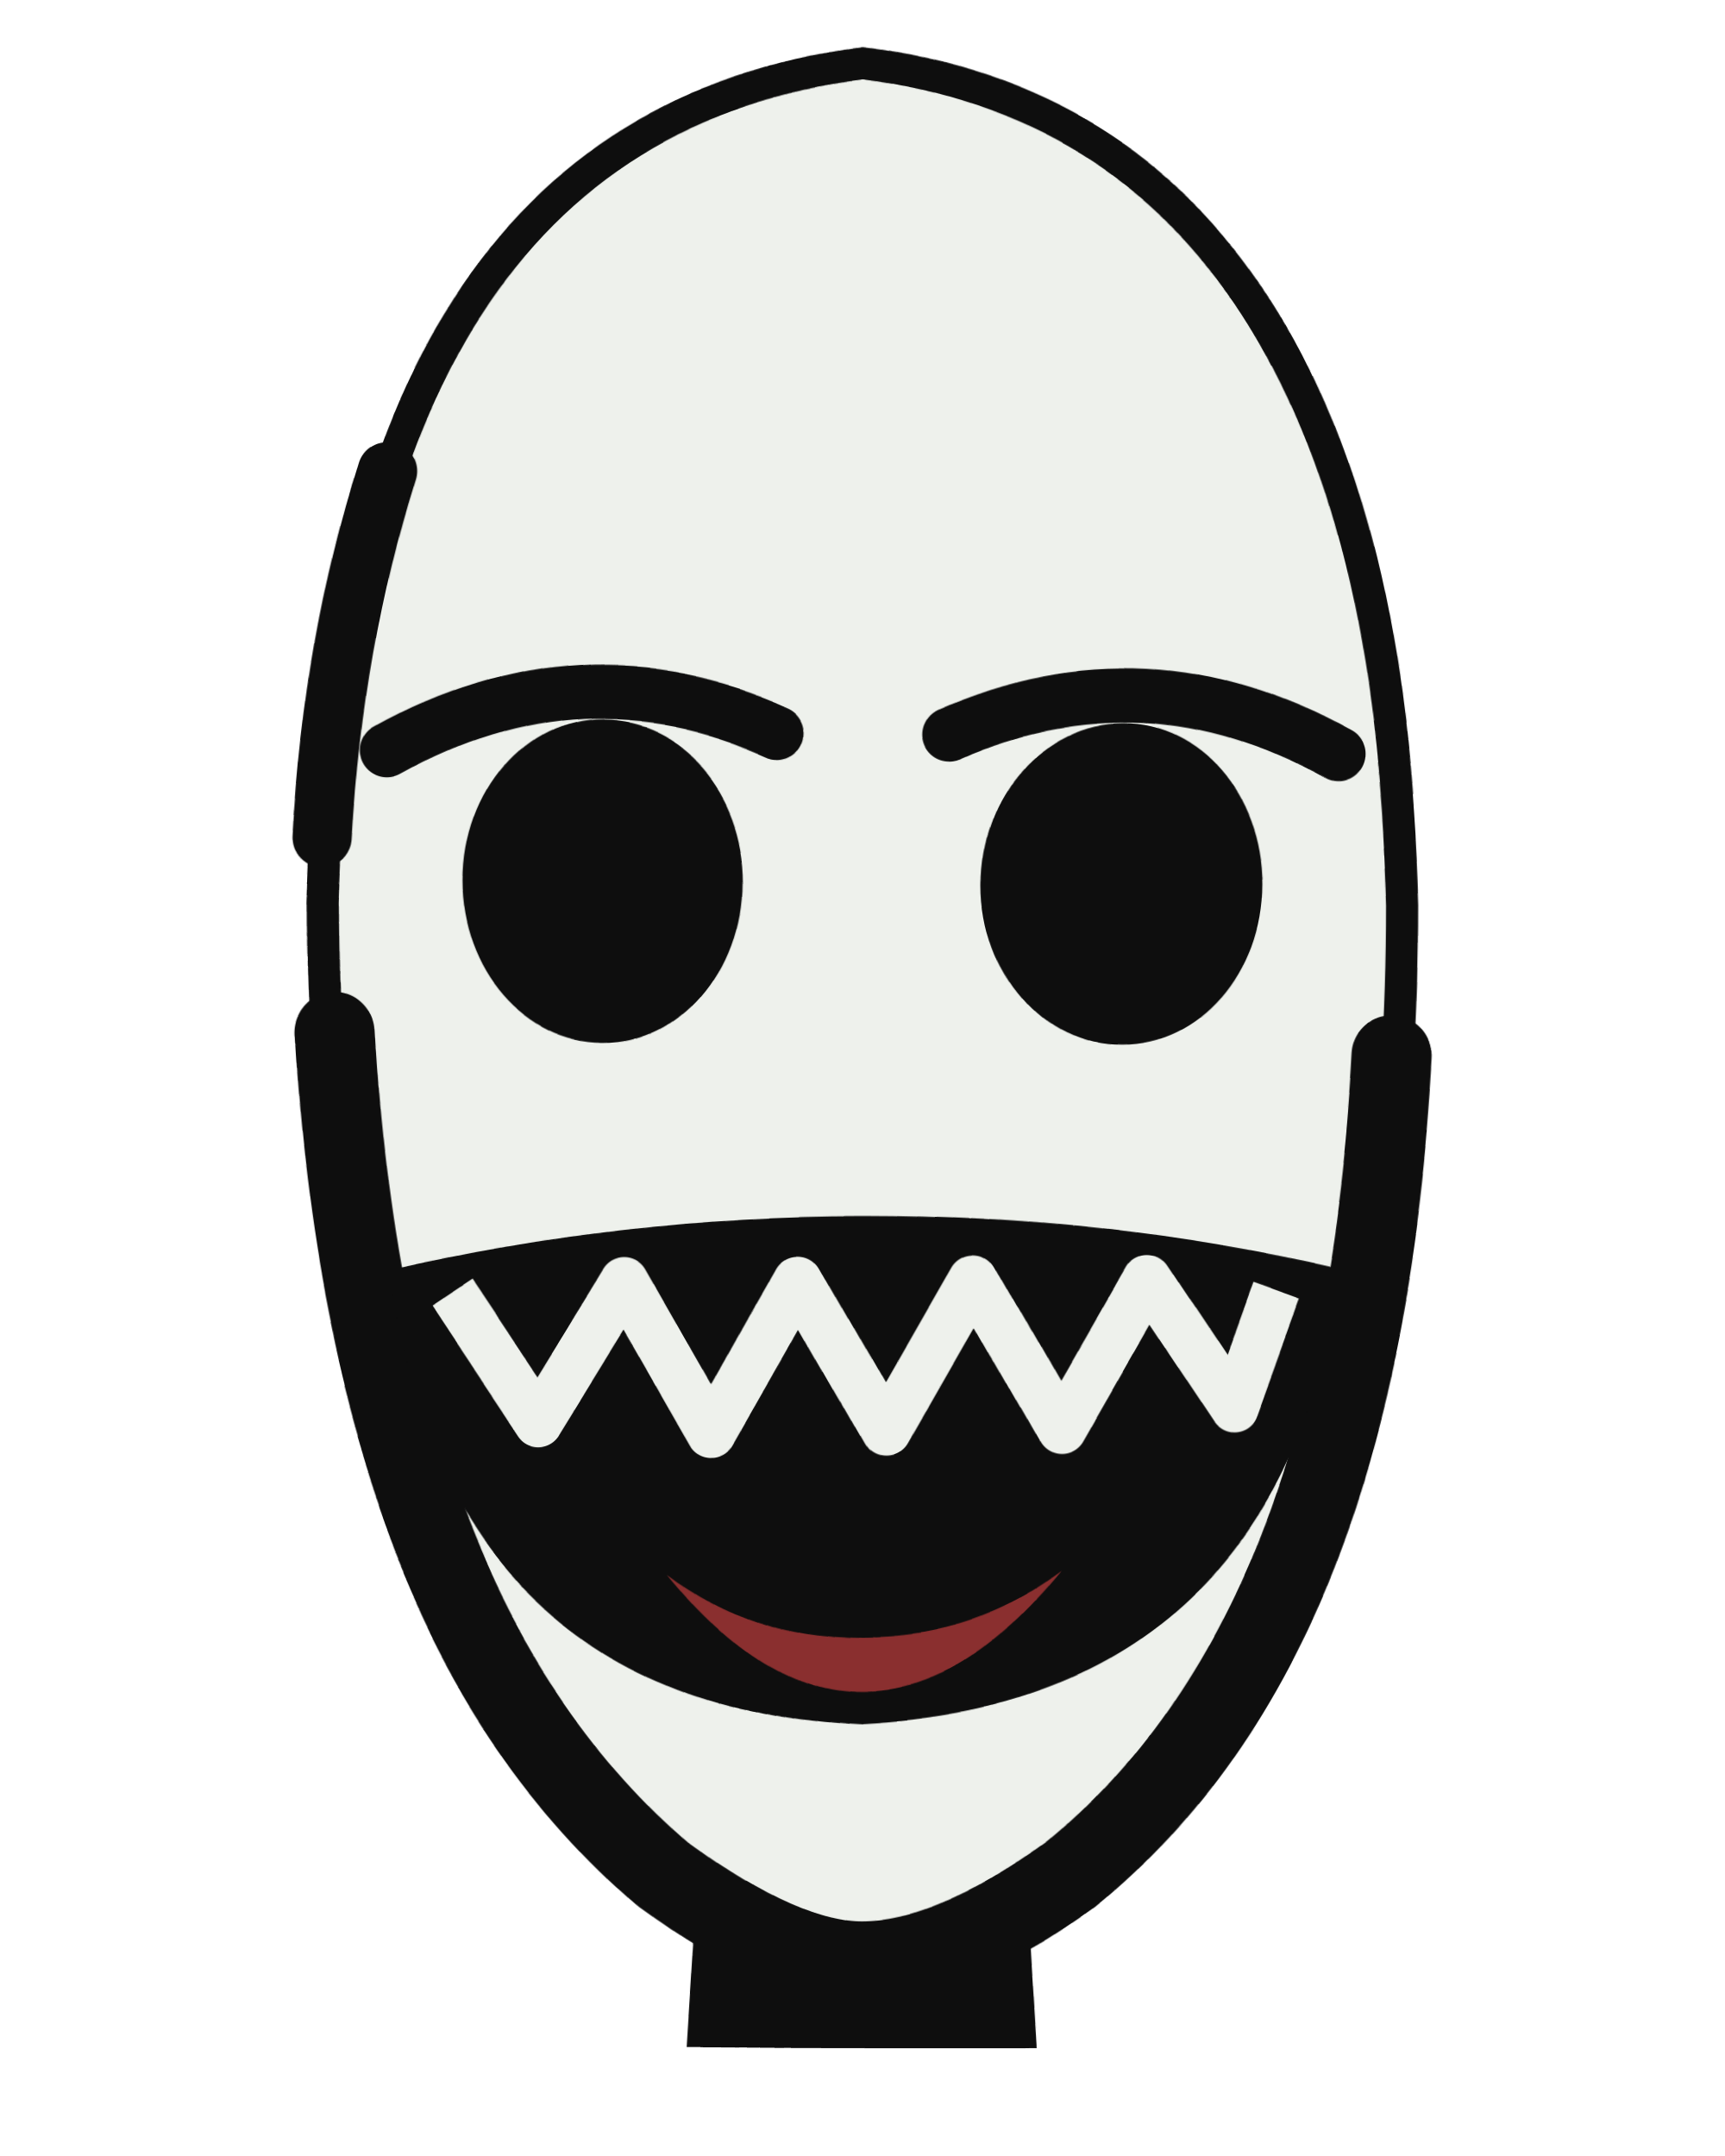
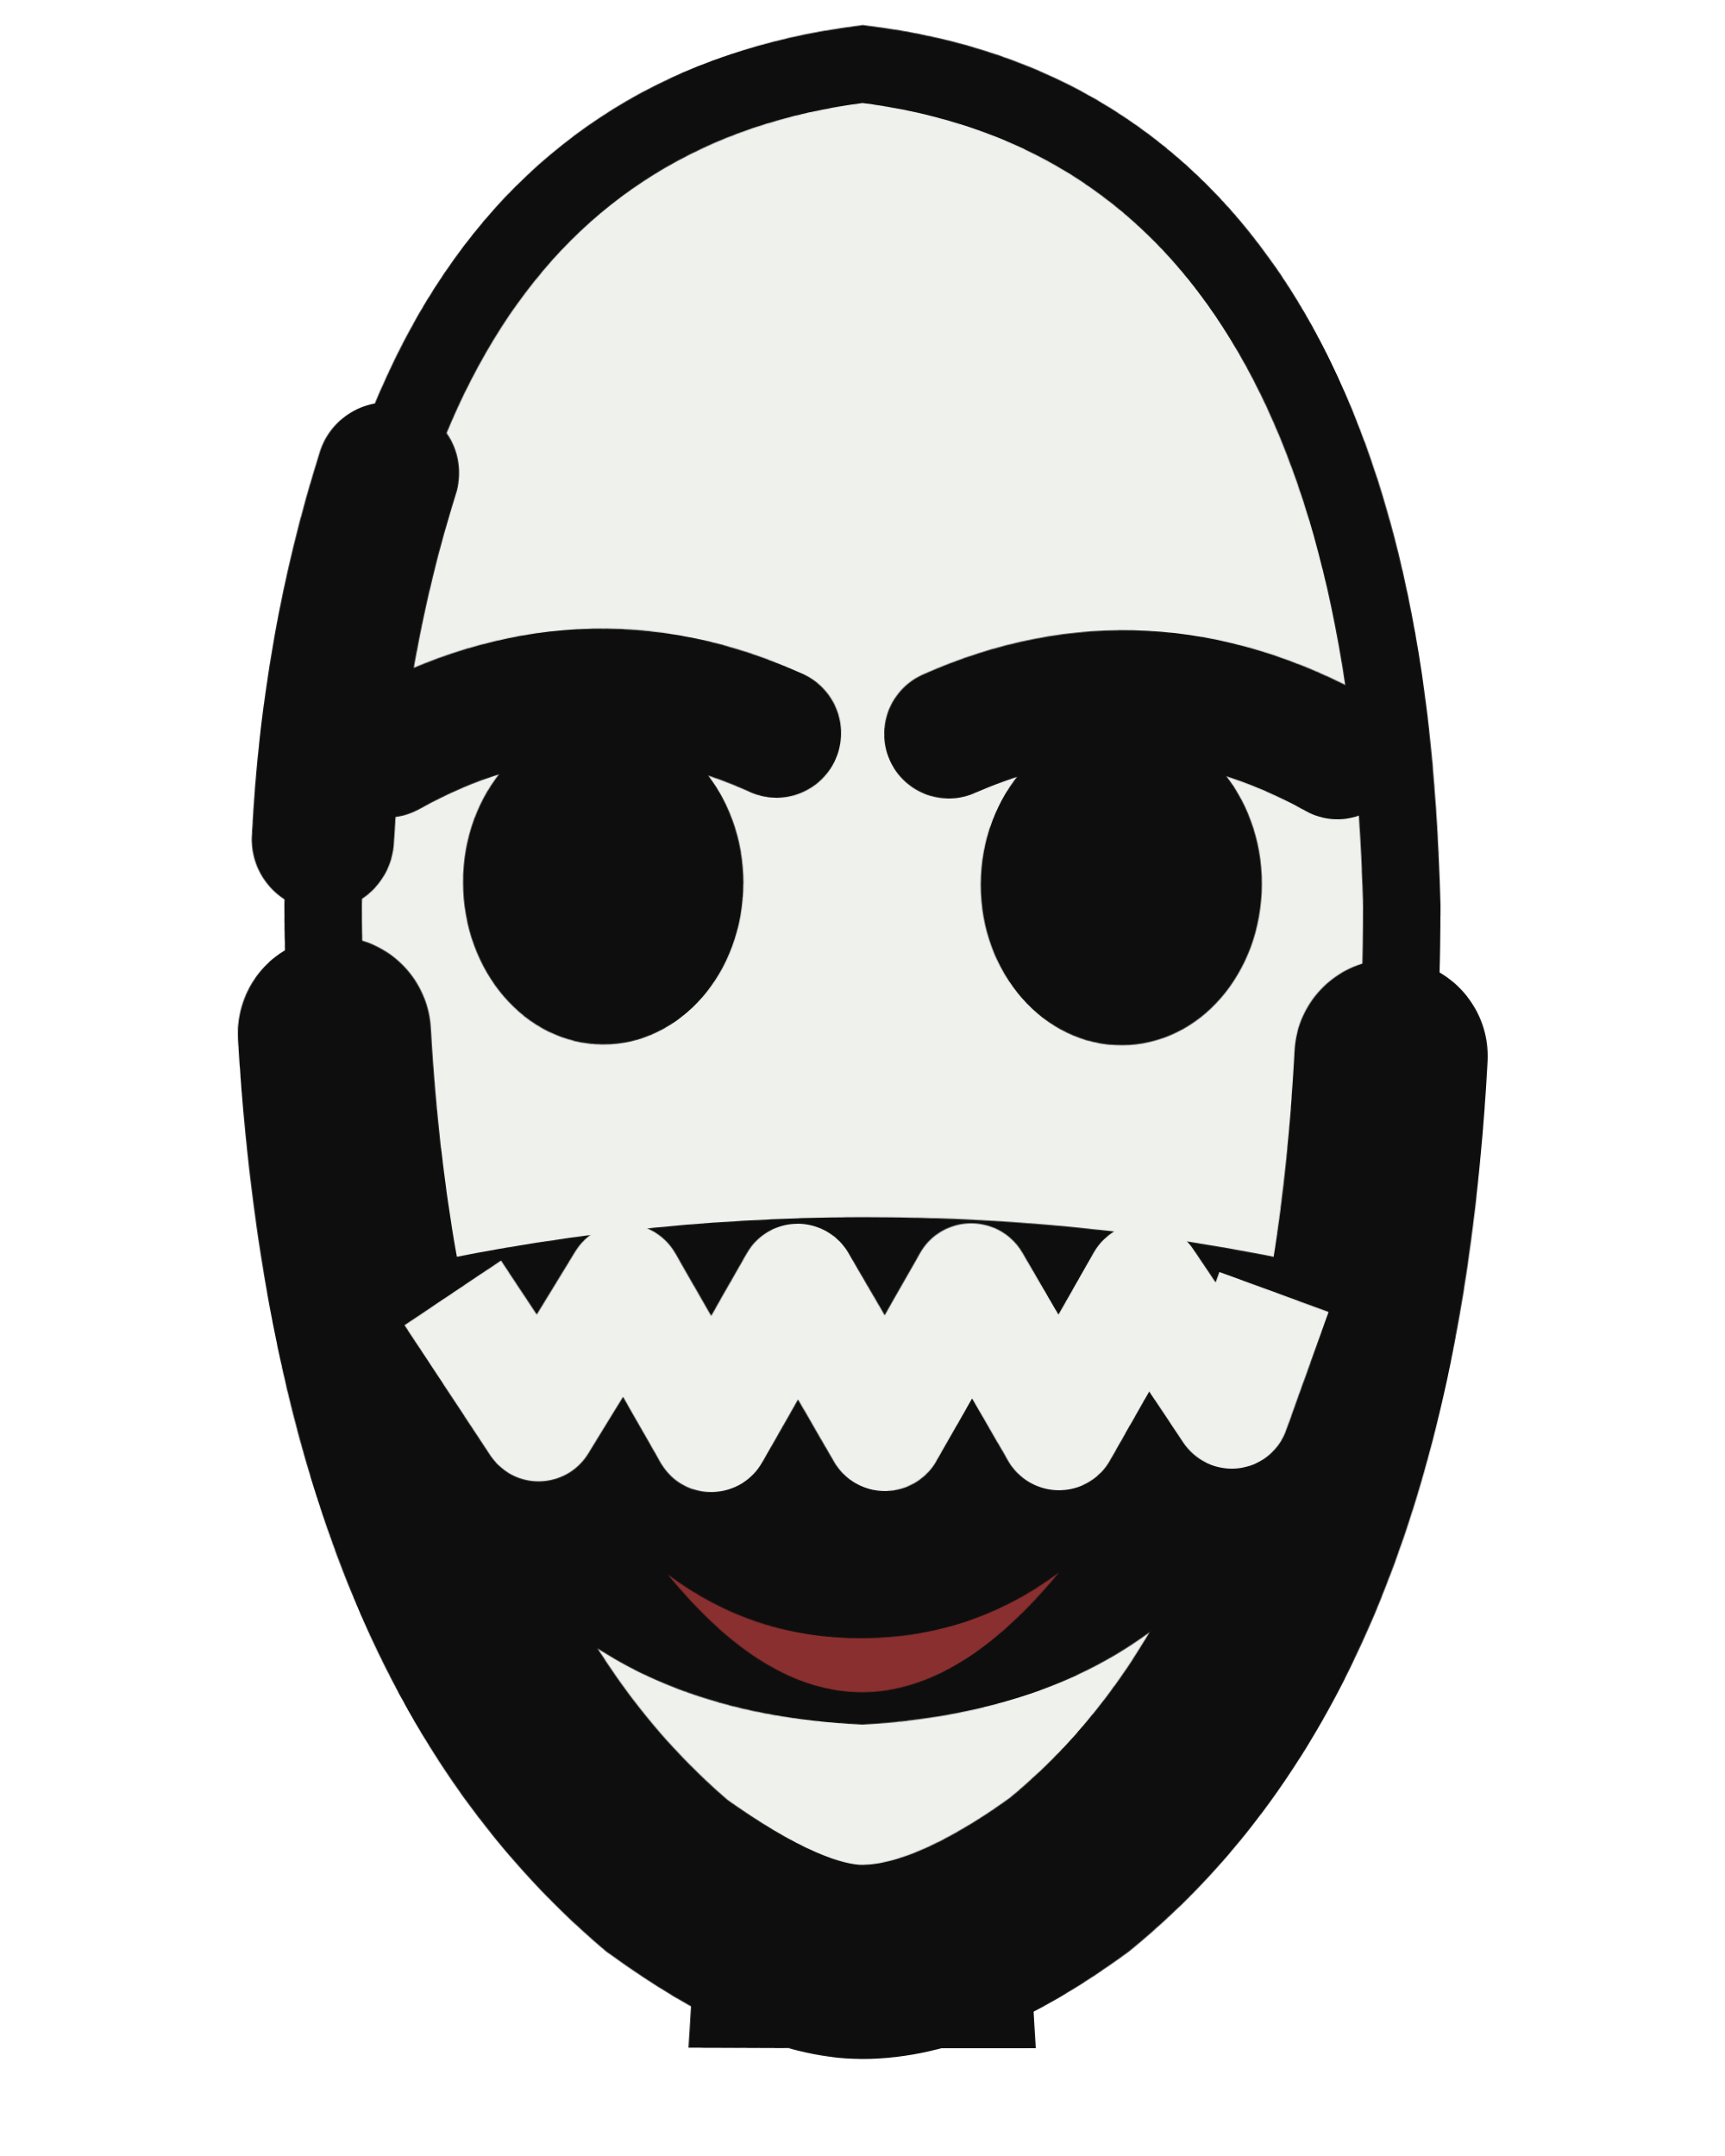
<svg xmlns="http://www.w3.org/2000/svg" viewBox="0 0 160 200" width="160" height="200">
  <defs>
    <filter id="ink" x="-20%" y="-20%" width="140%" height="140%">
      <feTurbulence type="fractalNoise" baseFrequency="0.014" numOctaves="1" seed="13" result="n" />
-       <feDisplacementMap in="SourceGraphic" in2="n" scale="2.4" xChannelSelector="R" yChannelSelector="G" />
+       <feDisplacementMap in="SourceGraphic" in2="n" scale="1.1" xChannelSelector="R" yChannelSelector="G" />
    </filter>
  </defs>
  <g filter="url(#ink)">
    <path d="M66 158 L64 190 L96 190 L94 158 Z" fill="#0e0e0e" />
-     <path d="M80 6 Q128 12 130 84 Q130 146 100 172 Q88 182 80 182 Q72 182 60 172 Q30 146 30 84 Q32 12 80 6 Z" fill="#eef1ec" stroke="#0e0e0e" stroke-width="3" />
-     <path d="M31 96 Q34 150 62 174 Q73 182 80 182 Q88 182 99 174 Q126 152 129 98" fill="none" stroke="#0e0e0e" stroke-width="7.5" stroke-linecap="round" />
-     <path d="M30 78 Q31 60 36 44" fill="none" stroke="#0e0e0e" stroke-width="5.5" stroke-linecap="round" />
+     <path d="M80 6 Q128 12 130 84 Q130 146 100 172 Q88 182 80 182 Q72 182 60 172 Q30 146 30 84 Q32 12 80 6 Z" fill="#eef1ec" stroke="#0e0e0e" stroke-width="7.2" />
+     <path d="M31 96 Q34 150 62 174 Q73 182 80 182 Q88 182 99 174 Q126 152 129 98" fill="none" stroke="#0e0e0e" stroke-width="18.0" stroke-linecap="round" />
+     <path d="M30 78 Q31 60 36 44" fill="none" stroke="#0e0e0e" stroke-width="13.2" stroke-linecap="round" />
    <ellipse cx="56" cy="82" rx="13" ry="15" fill="#0e0e0e" />
    <ellipse cx="104" cy="82" rx="13" ry="15" fill="#0e0e0e" />
-     <path d="M36 70 Q54 60 72 68" fill="none" stroke="#0e0e0e" stroke-width="5" stroke-linecap="round" />
-     <path d="M124 70 Q106 60 88 68" fill="none" stroke="#0e0e0e" stroke-width="5" stroke-linecap="round" />
+     <path d="M36 70 Q54 60 72 68" fill="none" stroke="#0e0e0e" stroke-width="12.0" stroke-linecap="round" />
+     <path d="M124 70 Q106 60 88 68" fill="none" stroke="#0e0e0e" stroke-width="12.0" stroke-linecap="round" />
    <path d="M36 118 Q80 108 124 118 Q118 158 80 160 Q42 158 36 118 Z" fill="#0e0e0e" />
-     <path d="M42 120 L50 132 L58 119 L66 133 L74 119 L82 133 L90 119 L98 133 L106 119 L114 131 L118 120" fill="none" stroke="#eef1ec" stroke-width="4.5" stroke-linejoin="round" />
+     <path d="M42 120 L50 132 L58 119 L66 133 L74 119 L82 133 L90 119 L98 133 L106 119 L114 131 L118 120" fill="none" stroke="#eef1ec" stroke-width="10.8" stroke-linejoin="round" />
    <path d="M62 146 Q80 168 98 146 Q90 152 80 152 Q70 152 62 146 Z" fill="#8a2f2f" />
  </g>
</svg>
